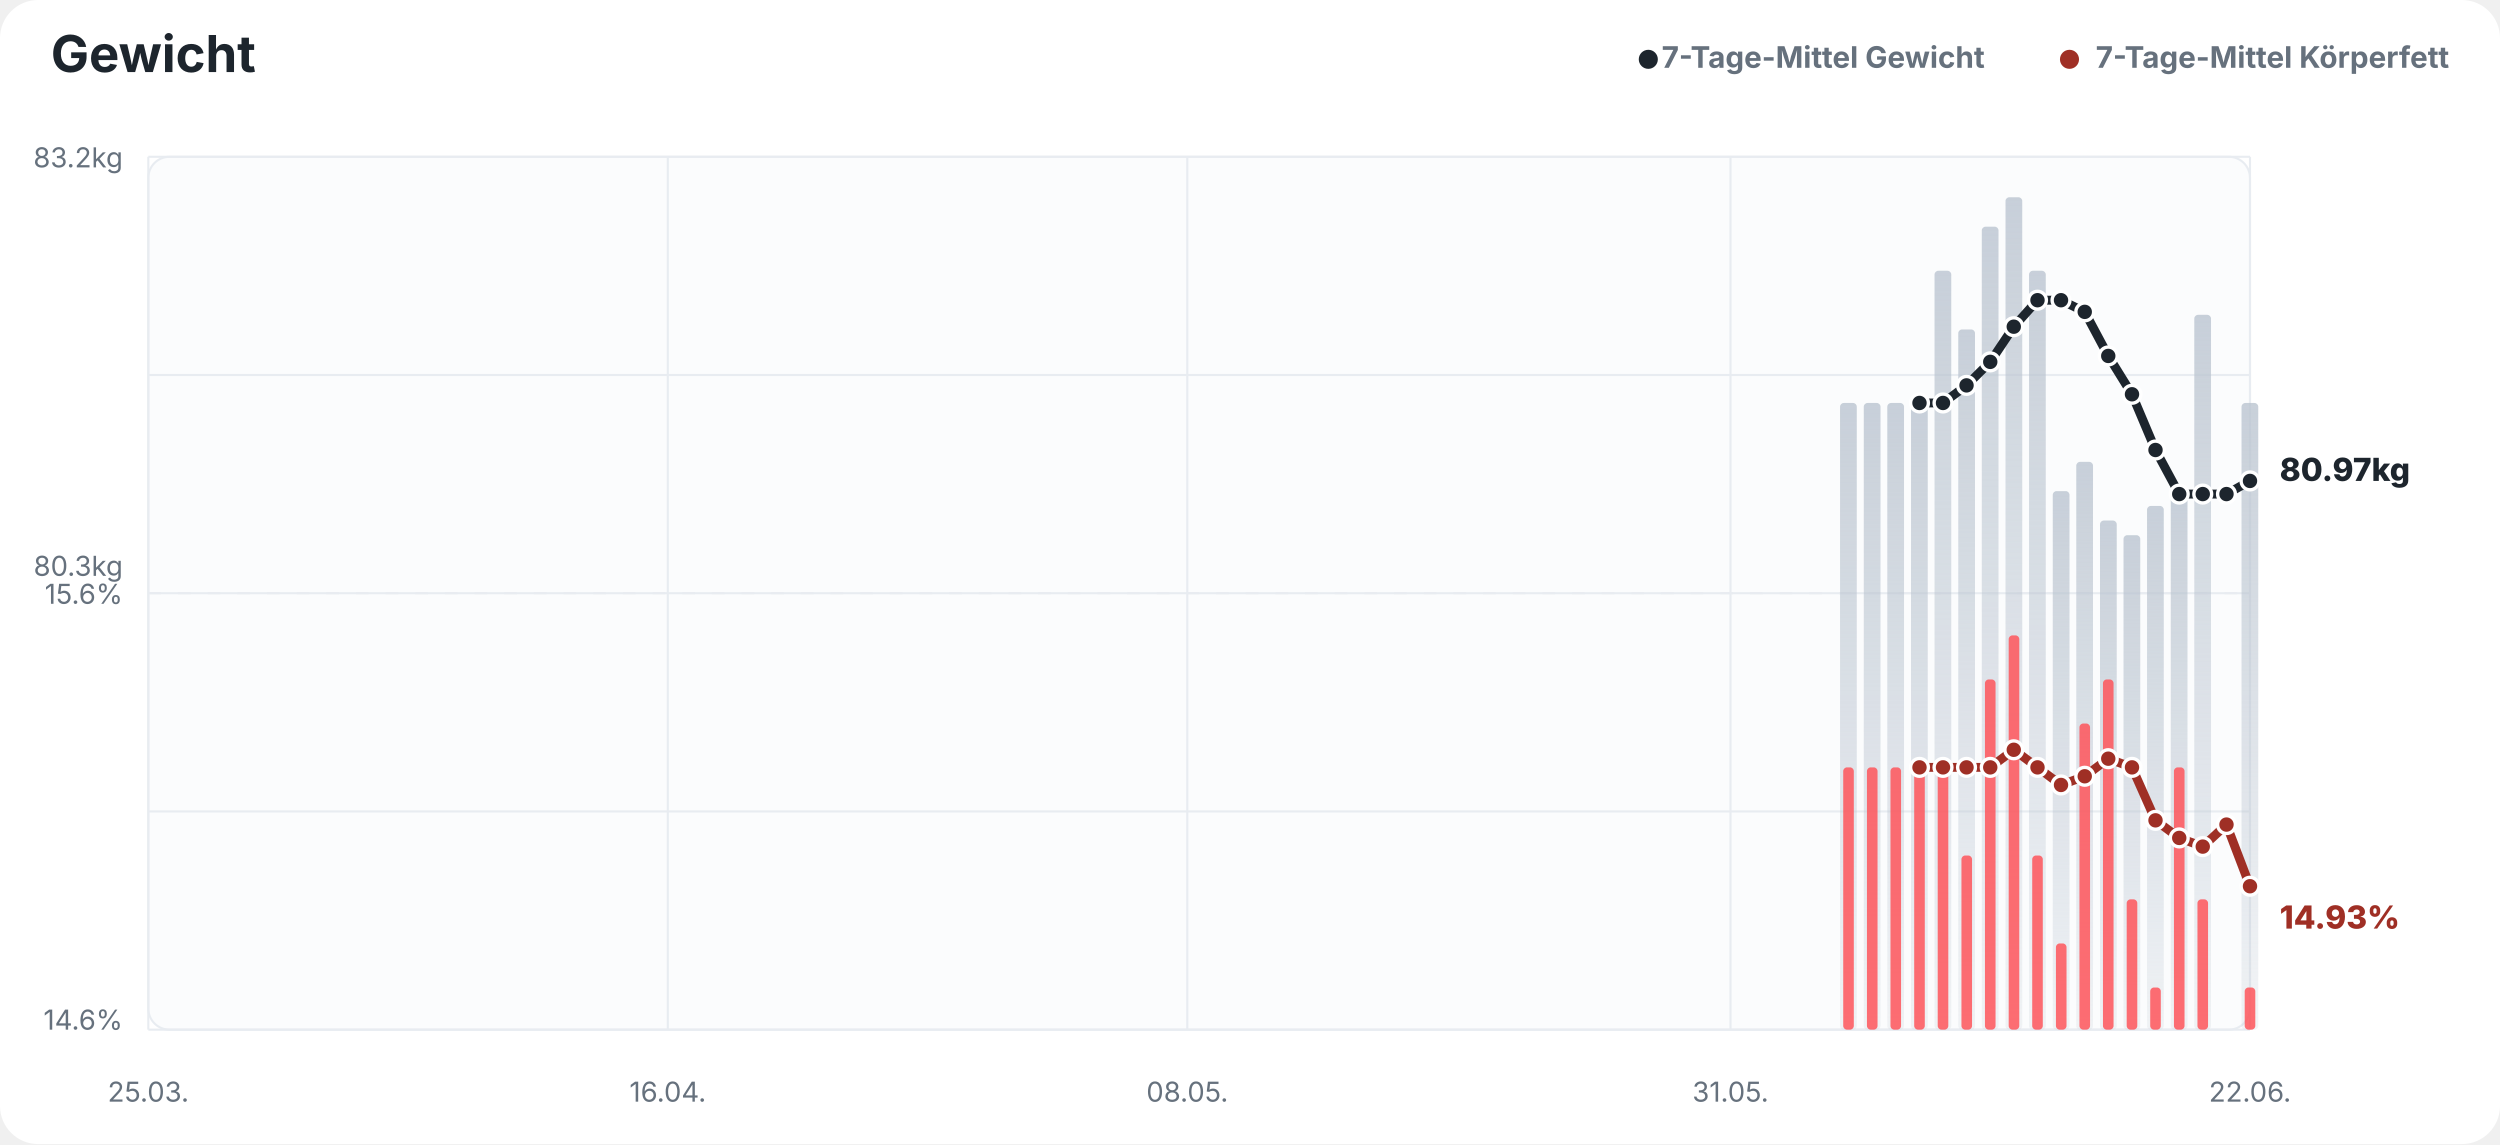
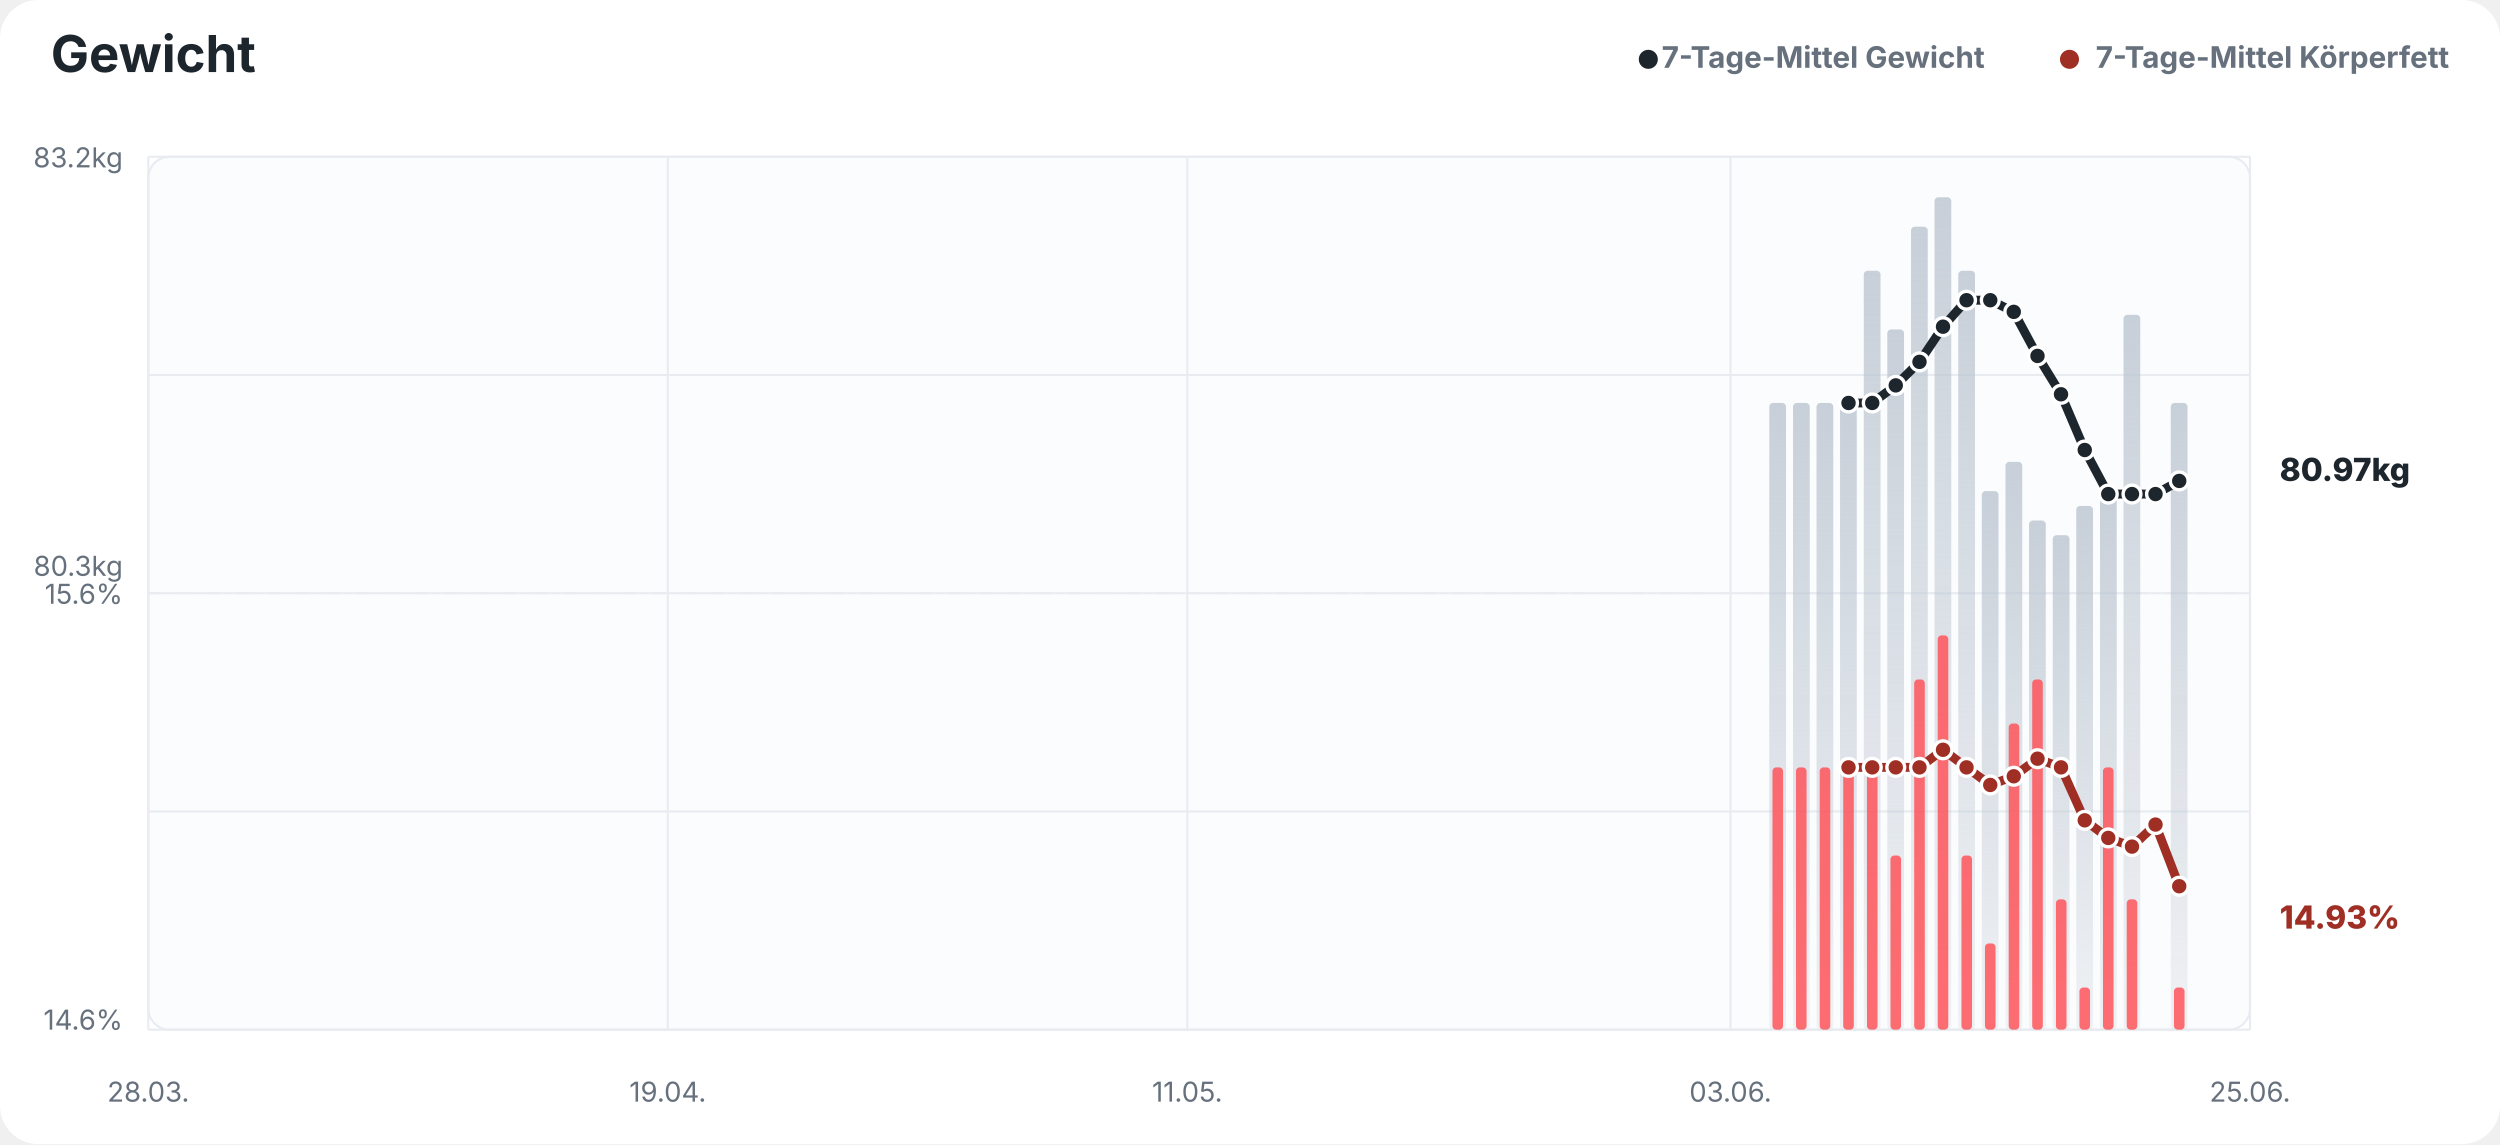
<svg xmlns="http://www.w3.org/2000/svg" viewBox="0 0 1180 540" role="img" aria-label="Gewicht">
  <rect x="0" y="0" width="1180" height="540" rx="18" fill="#ffffff" />
  <rect x="70" y="74" width="992" height="412" rx="10" fill="#fbfcfd" stroke="#e8ecf1" />
  <text x="24" y="34" fill="#1d252d" font-size="24" font-weight="700" font-family="Inter, system-ui, sans-serif">Gewicht</text>
  <defs>
    <linearGradient id="weightBarFade" x1="0" y1="0" x2="0" y2="1">
      <stop offset="0%" stop-color="#b9c3cf" stop-opacity="0.78" />
      <stop offset="100%" stop-color="#b9c3cf" stop-opacity="0.18" />
    </linearGradient>
  </defs>
  <line x1="70" y1="74.0" x2="1062" y2="74.0" stroke="#e8ecf1" stroke-width="1" />
  <line x1="70" y1="177.0" x2="1062" y2="177.0" stroke="#e8ecf1" stroke-width="1" />
  <line x1="70" y1="280.0" x2="1062" y2="280.0" stroke="#e8ecf1" stroke-width="1" />
  <line x1="70" y1="383.0" x2="1062" y2="383.0" stroke="#e8ecf1" stroke-width="1" />
  <line x1="70" y1="486.0" x2="1062" y2="486.0" stroke="#e8ecf1" stroke-width="1" />
  <line x1="70.0" y1="74" x2="70.0" y2="486" stroke="#e8ecf1" stroke-width="1" />
-   <text x="70.0" y="520" text-anchor="middle" fill="#66717d" font-size="13" font-family="Inter, system-ui, sans-serif">25.03.</text>
+   <text x="70.0" y="520" text-anchor="middle" fill="#66717d" font-size="13" font-family="Inter, system-ui, sans-serif">28.03.</text>
  <line x1="315.2" y1="74" x2="315.2" y2="486" stroke="#e8ecf1" stroke-width="1" />
-   <text x="315.2" y="520" text-anchor="middle" fill="#66717d" font-size="13" font-family="Inter, system-ui, sans-serif">16.04.</text>
+   <text x="315.2" y="520" text-anchor="middle" fill="#66717d" font-size="13" font-family="Inter, system-ui, sans-serif">19.04.</text>
  <line x1="560.4" y1="74" x2="560.4" y2="486" stroke="#e8ecf1" stroke-width="1" />
-   <text x="560.4" y="520" text-anchor="middle" fill="#66717d" font-size="13" font-family="Inter, system-ui, sans-serif">08.05.</text>
+   <text x="560.4" y="520" text-anchor="middle" fill="#66717d" font-size="13" font-family="Inter, system-ui, sans-serif">11.05.</text>
  <line x1="816.8" y1="74" x2="816.8" y2="486" stroke="#e8ecf1" stroke-width="1" />
-   <text x="816.8" y="520" text-anchor="middle" fill="#66717d" font-size="13" font-family="Inter, system-ui, sans-serif">31.05.</text>
+   <text x="816.8" y="520" text-anchor="middle" fill="#66717d" font-size="13" font-family="Inter, system-ui, sans-serif">03.06.</text>
  <line x1="1062.0" y1="74" x2="1062.0" y2="486" stroke="#e8ecf1" stroke-width="1" />
-   <text x="1062.0" y="520" text-anchor="middle" fill="#66717d" font-size="13" font-family="Inter, system-ui, sans-serif">22.06.</text>
+   <text x="1062.0" y="520" text-anchor="middle" fill="#66717d" font-size="13" font-family="Inter, system-ui, sans-serif">25.06.</text>
  <text x="58" y="79" text-anchor="end" fill="#66717d" font-size="13" font-family="Inter, system-ui, sans-serif">83.2kg</text>
  <text x="58" y="271.8" text-anchor="end" fill="#66717d" font-size="13" font-family="Inter, system-ui, sans-serif">80.3kg</text>
  <text x="58" y="285.0" text-anchor="end" fill="#66717d" font-size="13" font-family="Inter, system-ui, sans-serif">15.6%</text>
  <text x="58" y="486.0" text-anchor="end" fill="#66717d" font-size="13" font-family="Inter, system-ui, sans-serif">14.6%</text>
  <line x1="70" y1="280.0" x2="1062" y2="280.0" stroke="#e8ecf1" stroke-width="1" stroke-dasharray="6 8" />
+   <rect x="835.1" y="190.2" width="7.9" height="295.8" rx="1.8" fill="url(#weightBarFade)" opacity="1.0" />
+   <rect x="846.3" y="190.2" width="7.9" height="295.8" rx="1.8" fill="url(#weightBarFade)" opacity="1.0" />
+   <rect x="857.4" y="190.2" width="7.9" height="295.8" rx="1.8" fill="url(#weightBarFade)" opacity="1.0" />
  <rect x="868.5" y="190.2" width="7.9" height="295.8" rx="1.8" fill="url(#weightBarFade)" opacity="1.0" />
-   <rect x="879.7" y="190.2" width="7.9" height="295.8" rx="1.8" fill="url(#weightBarFade)" opacity="1.0" />
-   <rect x="890.8" y="190.2" width="7.9" height="295.8" rx="1.8" fill="url(#weightBarFade)" opacity="1.0" />
-   <rect x="902.0" y="190.2" width="7.9" height="295.8" rx="1.8" fill="url(#weightBarFade)" opacity="1.0" />
-   <rect x="913.1" y="127.8" width="7.9" height="358.2" rx="1.8" fill="url(#weightBarFade)" opacity="1.0" />
-   <rect x="924.3" y="155.5" width="7.9" height="330.5" rx="1.8" fill="url(#weightBarFade)" opacity="1.0" />
-   <rect x="935.4" y="107.0" width="7.9" height="379.0" rx="1.8" fill="url(#weightBarFade)" opacity="1.0" />
-   <rect x="946.6" y="93.1" width="7.9" height="392.9" rx="1.8" fill="url(#weightBarFade)" opacity="1.0" />
-   <rect x="957.7" y="127.8" width="7.9" height="358.2" rx="1.8" fill="url(#weightBarFade)" opacity="1.0" />
-   <rect x="968.9" y="231.8" width="7.9" height="254.2" rx="1.8" fill="url(#weightBarFade)" opacity="1.0" />
-   <rect x="980.0" y="218.0" width="7.9" height="268.0" rx="1.8" fill="url(#weightBarFade)" opacity="1.0" />
-   <rect x="991.2" y="245.7" width="7.9" height="240.3" rx="1.8" fill="url(#weightBarFade)" opacity="1.0" />
-   <rect x="1002.3" y="252.6" width="7.9" height="233.4" rx="1.8" fill="url(#weightBarFade)" opacity="1.0" />
-   <rect x="1013.4" y="238.8" width="7.9" height="247.2" rx="1.8" fill="url(#weightBarFade)" opacity="1.0" />
-   <rect x="1024.6" y="231.8" width="7.9" height="254.2" rx="1.8" fill="url(#weightBarFade)" opacity="1.0" />
-   <rect x="1035.7" y="148.6" width="7.9" height="337.4" rx="1.8" fill="url(#weightBarFade)" opacity="1.0" />
-   <rect x="1058.0" y="190.2" width="7.9" height="295.8" rx="1.8" fill="url(#weightBarFade)" opacity="1.0" />
+   <rect x="879.7" y="127.8" width="7.9" height="358.2" rx="1.8" fill="url(#weightBarFade)" opacity="1.0" />
+   <rect x="890.8" y="155.5" width="7.9" height="330.5" rx="1.8" fill="url(#weightBarFade)" opacity="1.0" />
+   <rect x="902.0" y="107.0" width="7.9" height="379.0" rx="1.8" fill="url(#weightBarFade)" opacity="1.0" />
+   <rect x="913.1" y="93.1" width="7.9" height="392.9" rx="1.8" fill="url(#weightBarFade)" opacity="1.0" />
+   <rect x="924.3" y="127.8" width="7.9" height="358.2" rx="1.8" fill="url(#weightBarFade)" opacity="1.0" />
+   <rect x="935.4" y="231.8" width="7.9" height="254.2" rx="1.8" fill="url(#weightBarFade)" opacity="1.0" />
+   <rect x="946.6" y="218.0" width="7.9" height="268.0" rx="1.8" fill="url(#weightBarFade)" opacity="1.0" />
+   <rect x="957.7" y="245.7" width="7.9" height="240.3" rx="1.8" fill="url(#weightBarFade)" opacity="1.0" />
+   <rect x="968.9" y="252.6" width="7.9" height="233.4" rx="1.8" fill="url(#weightBarFade)" opacity="1.0" />
+   <rect x="980.0" y="238.8" width="7.9" height="247.2" rx="1.8" fill="url(#weightBarFade)" opacity="1.0" />
+   <rect x="991.2" y="231.8" width="7.9" height="254.2" rx="1.8" fill="url(#weightBarFade)" opacity="1.0" />
+   <rect x="1002.3" y="148.6" width="7.9" height="337.4" rx="1.8" fill="url(#weightBarFade)" opacity="1.0" />
+   <rect x="1024.6" y="190.2" width="7.9" height="295.8" rx="1.8" fill="url(#weightBarFade)" opacity="1.0" />
+   <rect x="836.6" y="362.2" width="5.0" height="123.8" rx="1.8" fill="#ff4f55" opacity="0.82" />
+   <rect x="847.7" y="362.2" width="5.0" height="123.8" rx="1.8" fill="#ff4f55" opacity="0.82" />
+   <rect x="858.9" y="362.2" width="5.0" height="123.8" rx="1.8" fill="#ff4f55" opacity="0.82" />
  <rect x="870.0" y="362.2" width="5.0" height="123.8" rx="1.8" fill="#ff4f55" opacity="0.82" />
  <rect x="881.2" y="362.2" width="5.0" height="123.8" rx="1.8" fill="#ff4f55" opacity="0.82" />
-   <rect x="892.3" y="362.2" width="5.0" height="123.8" rx="1.8" fill="#ff4f55" opacity="0.82" />
-   <rect x="903.5" y="362.2" width="5.0" height="123.8" rx="1.8" fill="#ff4f55" opacity="0.82" />
-   <rect x="914.6" y="362.2" width="5.0" height="123.8" rx="1.8" fill="#ff4f55" opacity="0.82" />
+   <rect x="892.3" y="403.8" width="5.0" height="82.2" rx="1.8" fill="#ff4f55" opacity="0.82" />
+   <rect x="903.5" y="320.7" width="5.0" height="165.3" rx="1.8" fill="#ff4f55" opacity="0.82" />
+   <rect x="914.6" y="299.9" width="5.0" height="186.1" rx="1.8" fill="#ff4f55" opacity="0.82" />
  <rect x="925.8" y="403.8" width="5.0" height="82.2" rx="1.8" fill="#ff4f55" opacity="0.82" />
-   <rect x="936.9" y="320.7" width="5.0" height="165.3" rx="1.8" fill="#ff4f55" opacity="0.82" />
-   <rect x="948.1" y="299.9" width="5.0" height="186.1" rx="1.8" fill="#ff4f55" opacity="0.82" />
-   <rect x="959.2" y="403.8" width="5.0" height="82.2" rx="1.8" fill="#ff4f55" opacity="0.82" />
-   <rect x="970.4" y="445.3" width="5.0" height="40.7" rx="1.8" fill="#ff4f55" opacity="0.82" />
-   <rect x="981.5" y="341.5" width="5.0" height="144.5" rx="1.8" fill="#ff4f55" opacity="0.82" />
-   <rect x="992.6" y="320.7" width="5.0" height="165.3" rx="1.8" fill="#ff4f55" opacity="0.82" />
+   <rect x="936.9" y="445.3" width="5.0" height="40.7" rx="1.8" fill="#ff4f55" opacity="0.82" />
+   <rect x="948.1" y="341.5" width="5.0" height="144.5" rx="1.8" fill="#ff4f55" opacity="0.82" />
+   <rect x="959.2" y="320.7" width="5.0" height="165.3" rx="1.8" fill="#ff4f55" opacity="0.82" />
+   <rect x="970.4" y="424.5" width="5.0" height="61.5" rx="1.8" fill="#ff4f55" opacity="0.82" />
+   <rect x="981.5" y="466.1" width="5.0" height="19.9" rx="1.8" fill="#ff4f55" opacity="0.82" />
+   <rect x="992.6" y="362.2" width="5.0" height="123.8" rx="1.8" fill="#ff4f55" opacity="0.82" />
  <rect x="1003.8" y="424.5" width="5.0" height="61.5" rx="1.8" fill="#ff4f55" opacity="0.82" />
-   <rect x="1014.9" y="466.1" width="5.0" height="19.9" rx="1.8" fill="#ff4f55" opacity="0.82" />
-   <rect x="1026.1" y="362.2" width="5.0" height="123.8" rx="1.8" fill="#ff4f55" opacity="0.82" />
-   <rect x="1037.2" y="424.5" width="5.0" height="61.5" rx="1.8" fill="#ff4f55" opacity="0.82" />
-   <rect x="1059.5" y="466.1" width="5.0" height="19.9" rx="1.8" fill="#ff4f55" opacity="0.82" />
-   <polyline points="906.0,190.2 917.1,190.2 928.2,181.9 939.4,170.8 950.5,154.2 961.7,141.7 972.8,141.7 984.0,147.2 995.1,168.0 1006.3,186.1 1017.4,212.4 1028.6,233.2 1039.7,233.2 1050.9,233.2 1062.0,227.0" fill="none" stroke="#1d252d" stroke-width="4.2" stroke-linecap="round" stroke-linejoin="round" />
-   <circle cx="906.0" cy="190.2" r="4.2" fill="#1d252d" stroke="#ffffff" stroke-width="1.6" />
-   <circle cx="917.1" cy="190.2" r="4.2" fill="#1d252d" stroke="#ffffff" stroke-width="1.6" />
-   <circle cx="928.2" cy="181.9" r="4.2" fill="#1d252d" stroke="#ffffff" stroke-width="1.6" />
-   <circle cx="939.4" cy="170.8" r="4.2" fill="#1d252d" stroke="#ffffff" stroke-width="1.6" />
-   <circle cx="950.5" cy="154.2" r="4.2" fill="#1d252d" stroke="#ffffff" stroke-width="1.6" />
-   <circle cx="961.7" cy="141.7" r="4.2" fill="#1d252d" stroke="#ffffff" stroke-width="1.6" />
-   <circle cx="972.8" cy="141.7" r="4.2" fill="#1d252d" stroke="#ffffff" stroke-width="1.6" />
-   <circle cx="984.0" cy="147.2" r="4.2" fill="#1d252d" stroke="#ffffff" stroke-width="1.6" />
-   <circle cx="995.1" cy="168.0" r="4.2" fill="#1d252d" stroke="#ffffff" stroke-width="1.6" />
-   <circle cx="1006.3" cy="186.1" r="4.2" fill="#1d252d" stroke="#ffffff" stroke-width="1.6" />
-   <circle cx="1017.4" cy="212.4" r="4.2" fill="#1d252d" stroke="#ffffff" stroke-width="1.6" />
-   <circle cx="1028.6" cy="233.2" r="4.2" fill="#1d252d" stroke="#ffffff" stroke-width="1.6" />
-   <circle cx="1039.7" cy="233.2" r="4.2" fill="#1d252d" stroke="#ffffff" stroke-width="1.6" />
-   <circle cx="1050.9" cy="233.2" r="4.2" fill="#1d252d" stroke="#ffffff" stroke-width="1.6" />
-   <circle cx="1062.0" cy="227.0" r="4.2" fill="#1d252d" stroke="#ffffff" stroke-width="1.6" />
-   <polyline points="906.0,362.2 917.1,362.2 928.2,362.2 939.4,362.2 950.5,353.9 961.7,362.2 972.8,370.5 984.0,366.4 995.1,358.1 1006.3,362.2 1017.4,387.2 1028.6,395.5 1039.7,399.6 1050.9,389.2 1062.0,418.3" fill="none" stroke="#9f2f25" stroke-width="4.2" stroke-linecap="round" stroke-linejoin="round" />
+   <rect x="1026.1" y="466.1" width="5.0" height="19.9" rx="1.8" fill="#ff4f55" opacity="0.82" />
+   <polyline points="872.5,190.2 883.7,190.2 894.8,181.9 906.0,170.8 917.1,154.2 928.2,141.7 939.4,141.7 950.5,147.2 961.7,168.0 972.8,186.1 984.0,212.4 995.1,233.2 1006.3,233.2 1017.4,233.2 1028.6,227.0" fill="none" stroke="#1d252d" stroke-width="4.2" stroke-linecap="round" stroke-linejoin="round" />
+   <circle cx="872.5" cy="190.2" r="4.2" fill="#1d252d" stroke="#ffffff" stroke-width="1.6" />
+   <circle cx="883.7" cy="190.2" r="4.2" fill="#1d252d" stroke="#ffffff" stroke-width="1.6" />
+   <circle cx="894.8" cy="181.9" r="4.2" fill="#1d252d" stroke="#ffffff" stroke-width="1.6" />
+   <circle cx="906.0" cy="170.8" r="4.2" fill="#1d252d" stroke="#ffffff" stroke-width="1.6" />
+   <circle cx="917.1" cy="154.2" r="4.2" fill="#1d252d" stroke="#ffffff" stroke-width="1.6" />
+   <circle cx="928.2" cy="141.7" r="4.2" fill="#1d252d" stroke="#ffffff" stroke-width="1.6" />
+   <circle cx="939.4" cy="141.7" r="4.2" fill="#1d252d" stroke="#ffffff" stroke-width="1.6" />
+   <circle cx="950.5" cy="147.2" r="4.2" fill="#1d252d" stroke="#ffffff" stroke-width="1.6" />
+   <circle cx="961.7" cy="168.0" r="4.2" fill="#1d252d" stroke="#ffffff" stroke-width="1.6" />
+   <circle cx="972.8" cy="186.1" r="4.2" fill="#1d252d" stroke="#ffffff" stroke-width="1.6" />
+   <circle cx="984.0" cy="212.4" r="4.2" fill="#1d252d" stroke="#ffffff" stroke-width="1.6" />
+   <circle cx="995.1" cy="233.2" r="4.2" fill="#1d252d" stroke="#ffffff" stroke-width="1.6" />
+   <circle cx="1006.3" cy="233.2" r="4.2" fill="#1d252d" stroke="#ffffff" stroke-width="1.6" />
+   <circle cx="1017.4" cy="233.2" r="4.2" fill="#1d252d" stroke="#ffffff" stroke-width="1.6" />
+   <circle cx="1028.6" cy="227.0" r="4.2" fill="#1d252d" stroke="#ffffff" stroke-width="1.6" />
+   <polyline points="872.5,362.2 883.7,362.2 894.8,362.2 906.0,362.2 917.1,353.9 928.2,362.2 939.4,370.5 950.5,366.4 961.7,358.1 972.8,362.2 984.0,387.2 995.1,395.5 1006.3,399.6 1017.4,389.2 1028.6,418.3" fill="none" stroke="#9f2f25" stroke-width="4.2" stroke-linecap="round" stroke-linejoin="round" />
+   <circle cx="872.5" cy="362.2" r="4.2" fill="#9f2f25" stroke="#ffffff" stroke-width="1.6" />
+   <circle cx="883.7" cy="362.2" r="4.2" fill="#9f2f25" stroke="#ffffff" stroke-width="1.6" />
+   <circle cx="894.8" cy="362.2" r="4.2" fill="#9f2f25" stroke="#ffffff" stroke-width="1.6" />
  <circle cx="906.0" cy="362.2" r="4.2" fill="#9f2f25" stroke="#ffffff" stroke-width="1.6" />
-   <circle cx="917.1" cy="362.2" r="4.2" fill="#9f2f25" stroke="#ffffff" stroke-width="1.6" />
+   <circle cx="917.1" cy="353.9" r="4.2" fill="#9f2f25" stroke="#ffffff" stroke-width="1.6" />
  <circle cx="928.2" cy="362.2" r="4.2" fill="#9f2f25" stroke="#ffffff" stroke-width="1.6" />
-   <circle cx="939.4" cy="362.2" r="4.2" fill="#9f2f25" stroke="#ffffff" stroke-width="1.6" />
-   <circle cx="950.5" cy="353.9" r="4.2" fill="#9f2f25" stroke="#ffffff" stroke-width="1.6" />
-   <circle cx="961.7" cy="362.2" r="4.2" fill="#9f2f25" stroke="#ffffff" stroke-width="1.6" />
-   <circle cx="972.8" cy="370.5" r="4.2" fill="#9f2f25" stroke="#ffffff" stroke-width="1.6" />
-   <circle cx="984.0" cy="366.4" r="4.2" fill="#9f2f25" stroke="#ffffff" stroke-width="1.6" />
-   <circle cx="995.1" cy="358.1" r="4.2" fill="#9f2f25" stroke="#ffffff" stroke-width="1.6" />
-   <circle cx="1006.3" cy="362.2" r="4.2" fill="#9f2f25" stroke="#ffffff" stroke-width="1.6" />
-   <circle cx="1017.4" cy="387.2" r="4.2" fill="#9f2f25" stroke="#ffffff" stroke-width="1.6" />
-   <circle cx="1028.6" cy="395.5" r="4.2" fill="#9f2f25" stroke="#ffffff" stroke-width="1.6" />
-   <circle cx="1039.7" cy="399.6" r="4.2" fill="#9f2f25" stroke="#ffffff" stroke-width="1.6" />
-   <circle cx="1050.9" cy="389.2" r="4.2" fill="#9f2f25" stroke="#ffffff" stroke-width="1.6" />
-   <circle cx="1062.0" cy="418.3" r="4.2" fill="#9f2f25" stroke="#ffffff" stroke-width="1.6" />
+   <circle cx="939.4" cy="370.5" r="4.2" fill="#9f2f25" stroke="#ffffff" stroke-width="1.6" />
+   <circle cx="950.5" cy="366.4" r="4.2" fill="#9f2f25" stroke="#ffffff" stroke-width="1.6" />
+   <circle cx="961.7" cy="358.1" r="4.2" fill="#9f2f25" stroke="#ffffff" stroke-width="1.6" />
+   <circle cx="972.8" cy="362.2" r="4.2" fill="#9f2f25" stroke="#ffffff" stroke-width="1.6" />
+   <circle cx="984.0" cy="387.2" r="4.2" fill="#9f2f25" stroke="#ffffff" stroke-width="1.6" />
+   <circle cx="995.1" cy="395.5" r="4.2" fill="#9f2f25" stroke="#ffffff" stroke-width="1.6" />
+   <circle cx="1006.3" cy="399.6" r="4.2" fill="#9f2f25" stroke="#ffffff" stroke-width="1.6" />
+   <circle cx="1017.4" cy="389.2" r="4.2" fill="#9f2f25" stroke="#ffffff" stroke-width="1.6" />
+   <circle cx="1028.6" cy="418.3" r="4.2" fill="#9f2f25" stroke="#ffffff" stroke-width="1.6" />
  <text x="1156" y="32" text-anchor="end" fill="#66717d" font-size="14" font-weight="650" font-family="Inter, system-ui, sans-serif">7-Tage-Mittel Körperfett</text>
  <circle cx="976.8" cy="28" r="4.5" fill="#9f2f25" />
  <text x="936.8" y="32" text-anchor="end" fill="#66717d" font-size="14" font-weight="650" font-family="Inter, system-ui, sans-serif">7-Tage-Mittel Gewicht</text>
  <circle cx="778.0" cy="28" r="4.5" fill="#1d252d" />
  <text x="1076" y="227.0" fill="#1d252d" font-size="15" font-weight="800" font-family="Inter, system-ui, sans-serif">80.97kg</text>
  <text x="1076" y="438.3" fill="#9f2f25" font-size="15" font-weight="800" font-family="Inter, system-ui, sans-serif">14.93%</text>
</svg>
